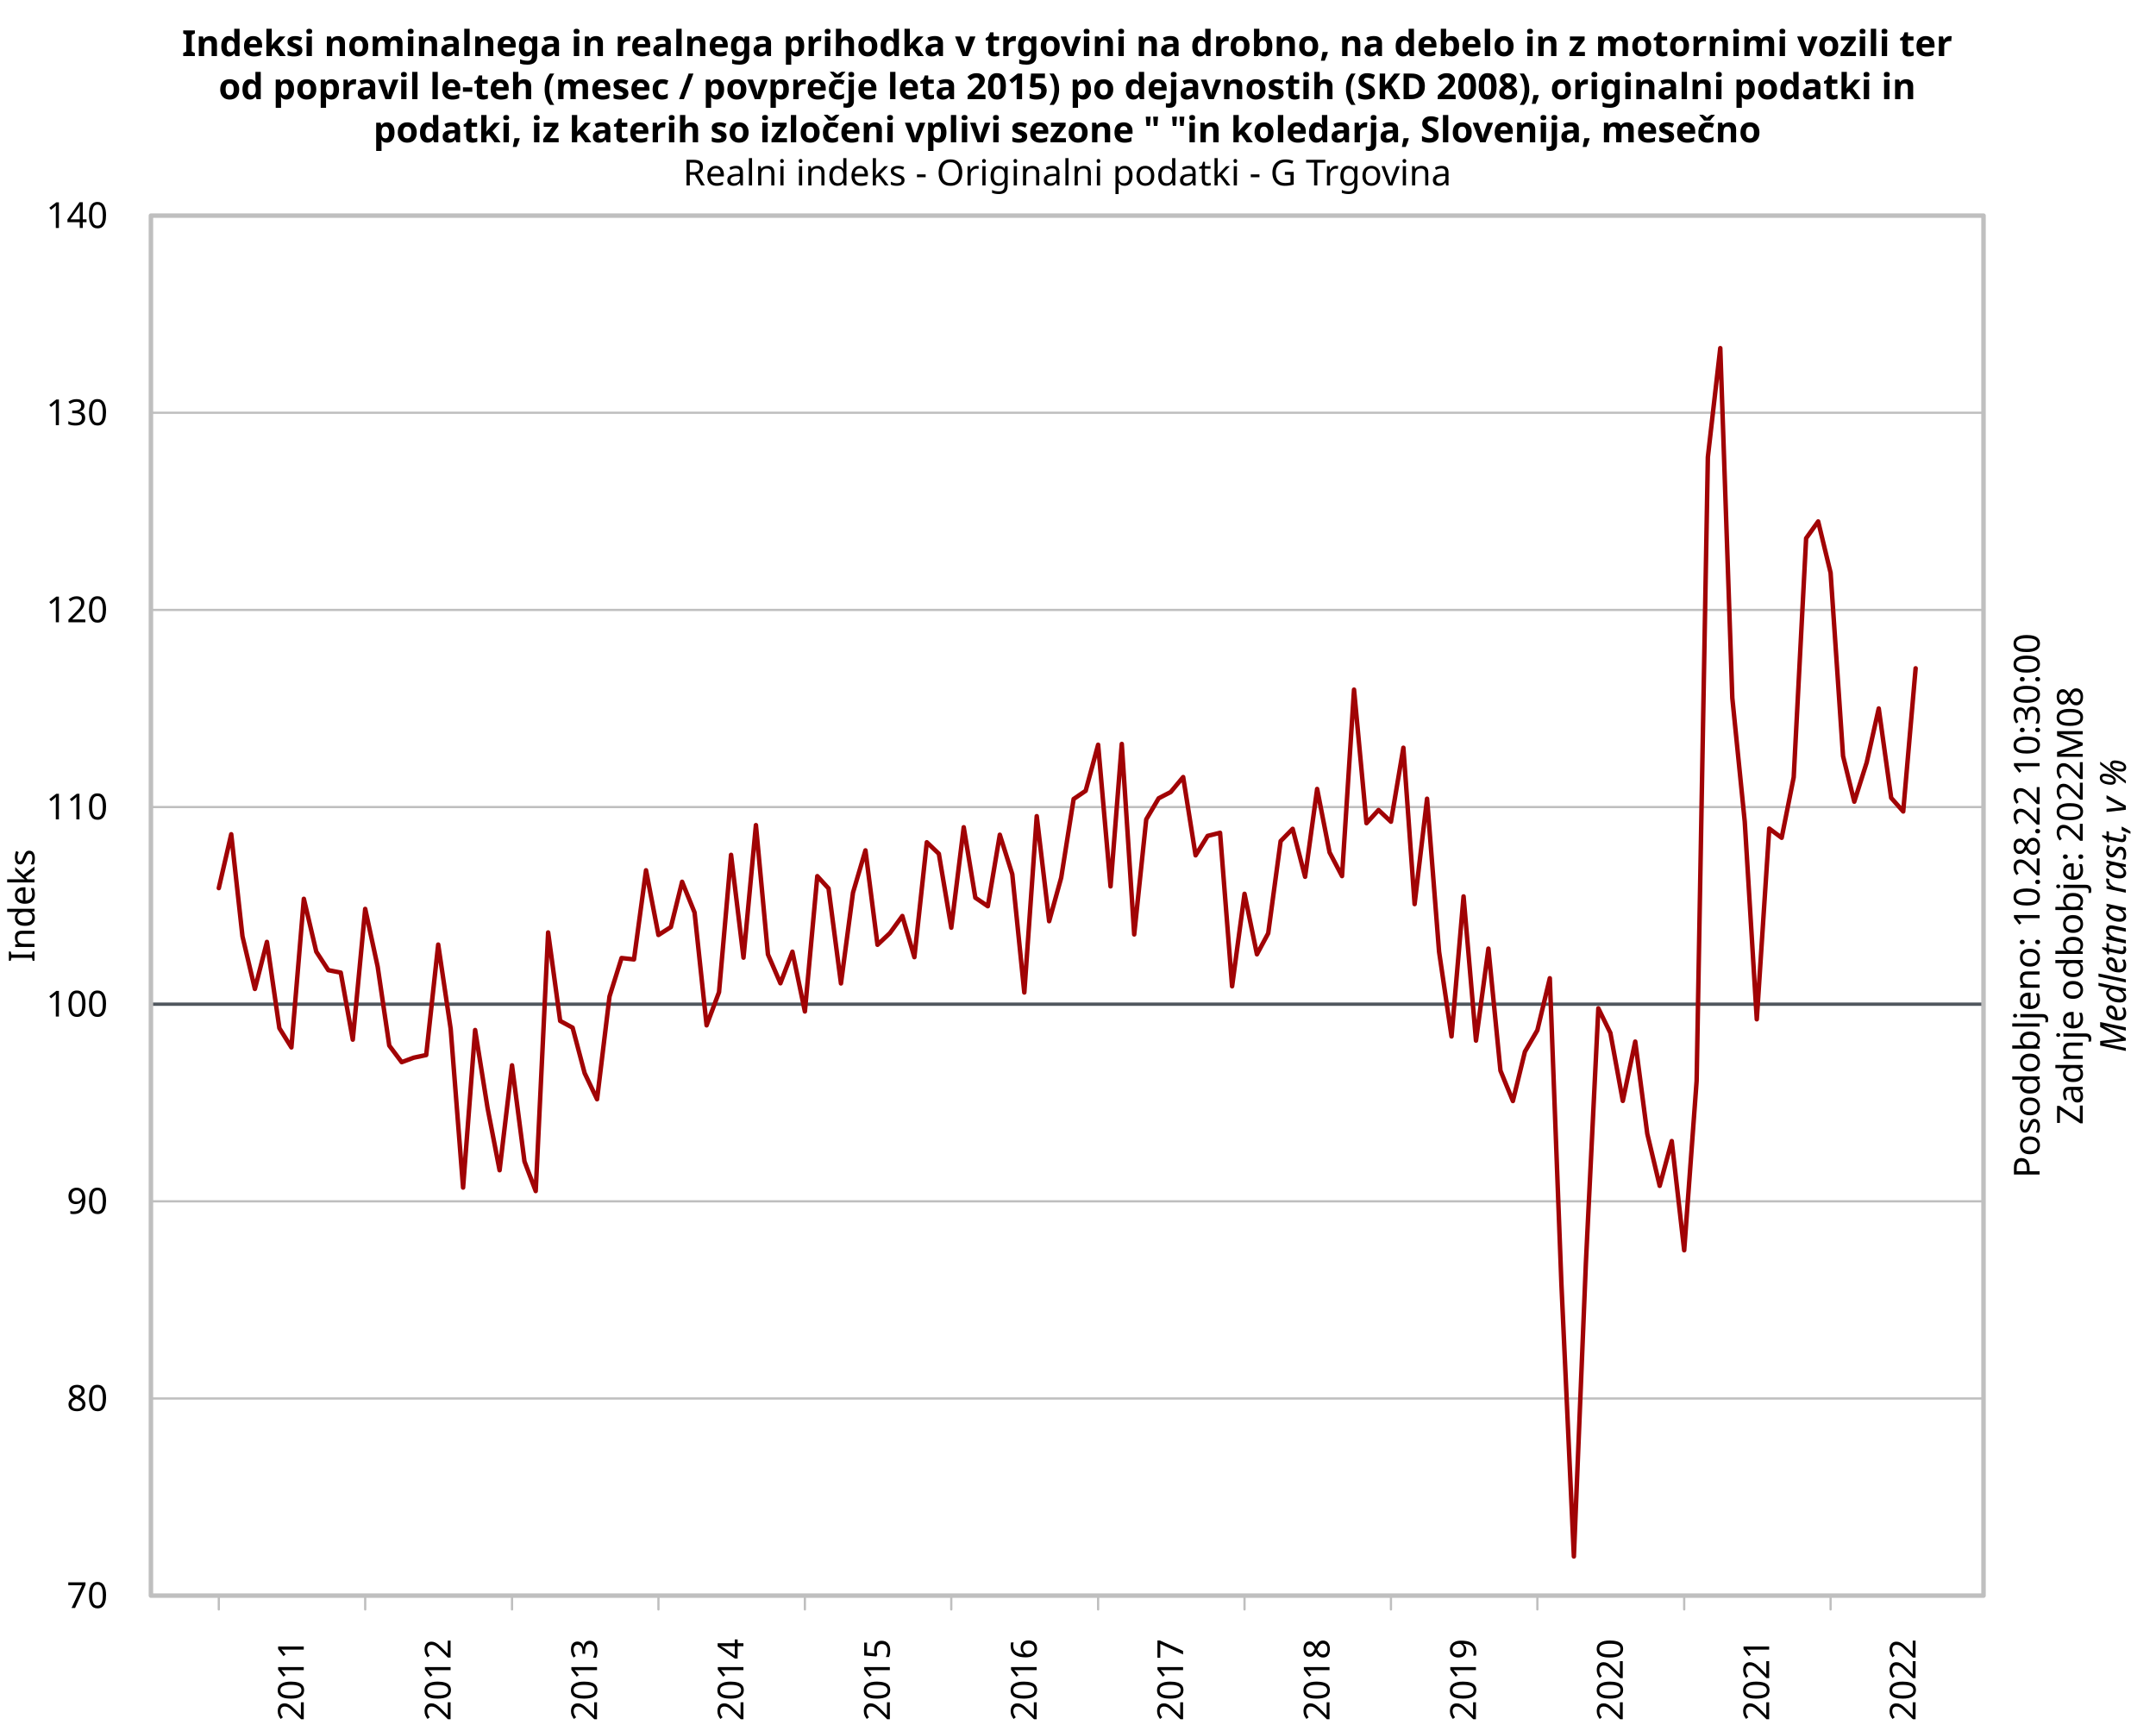
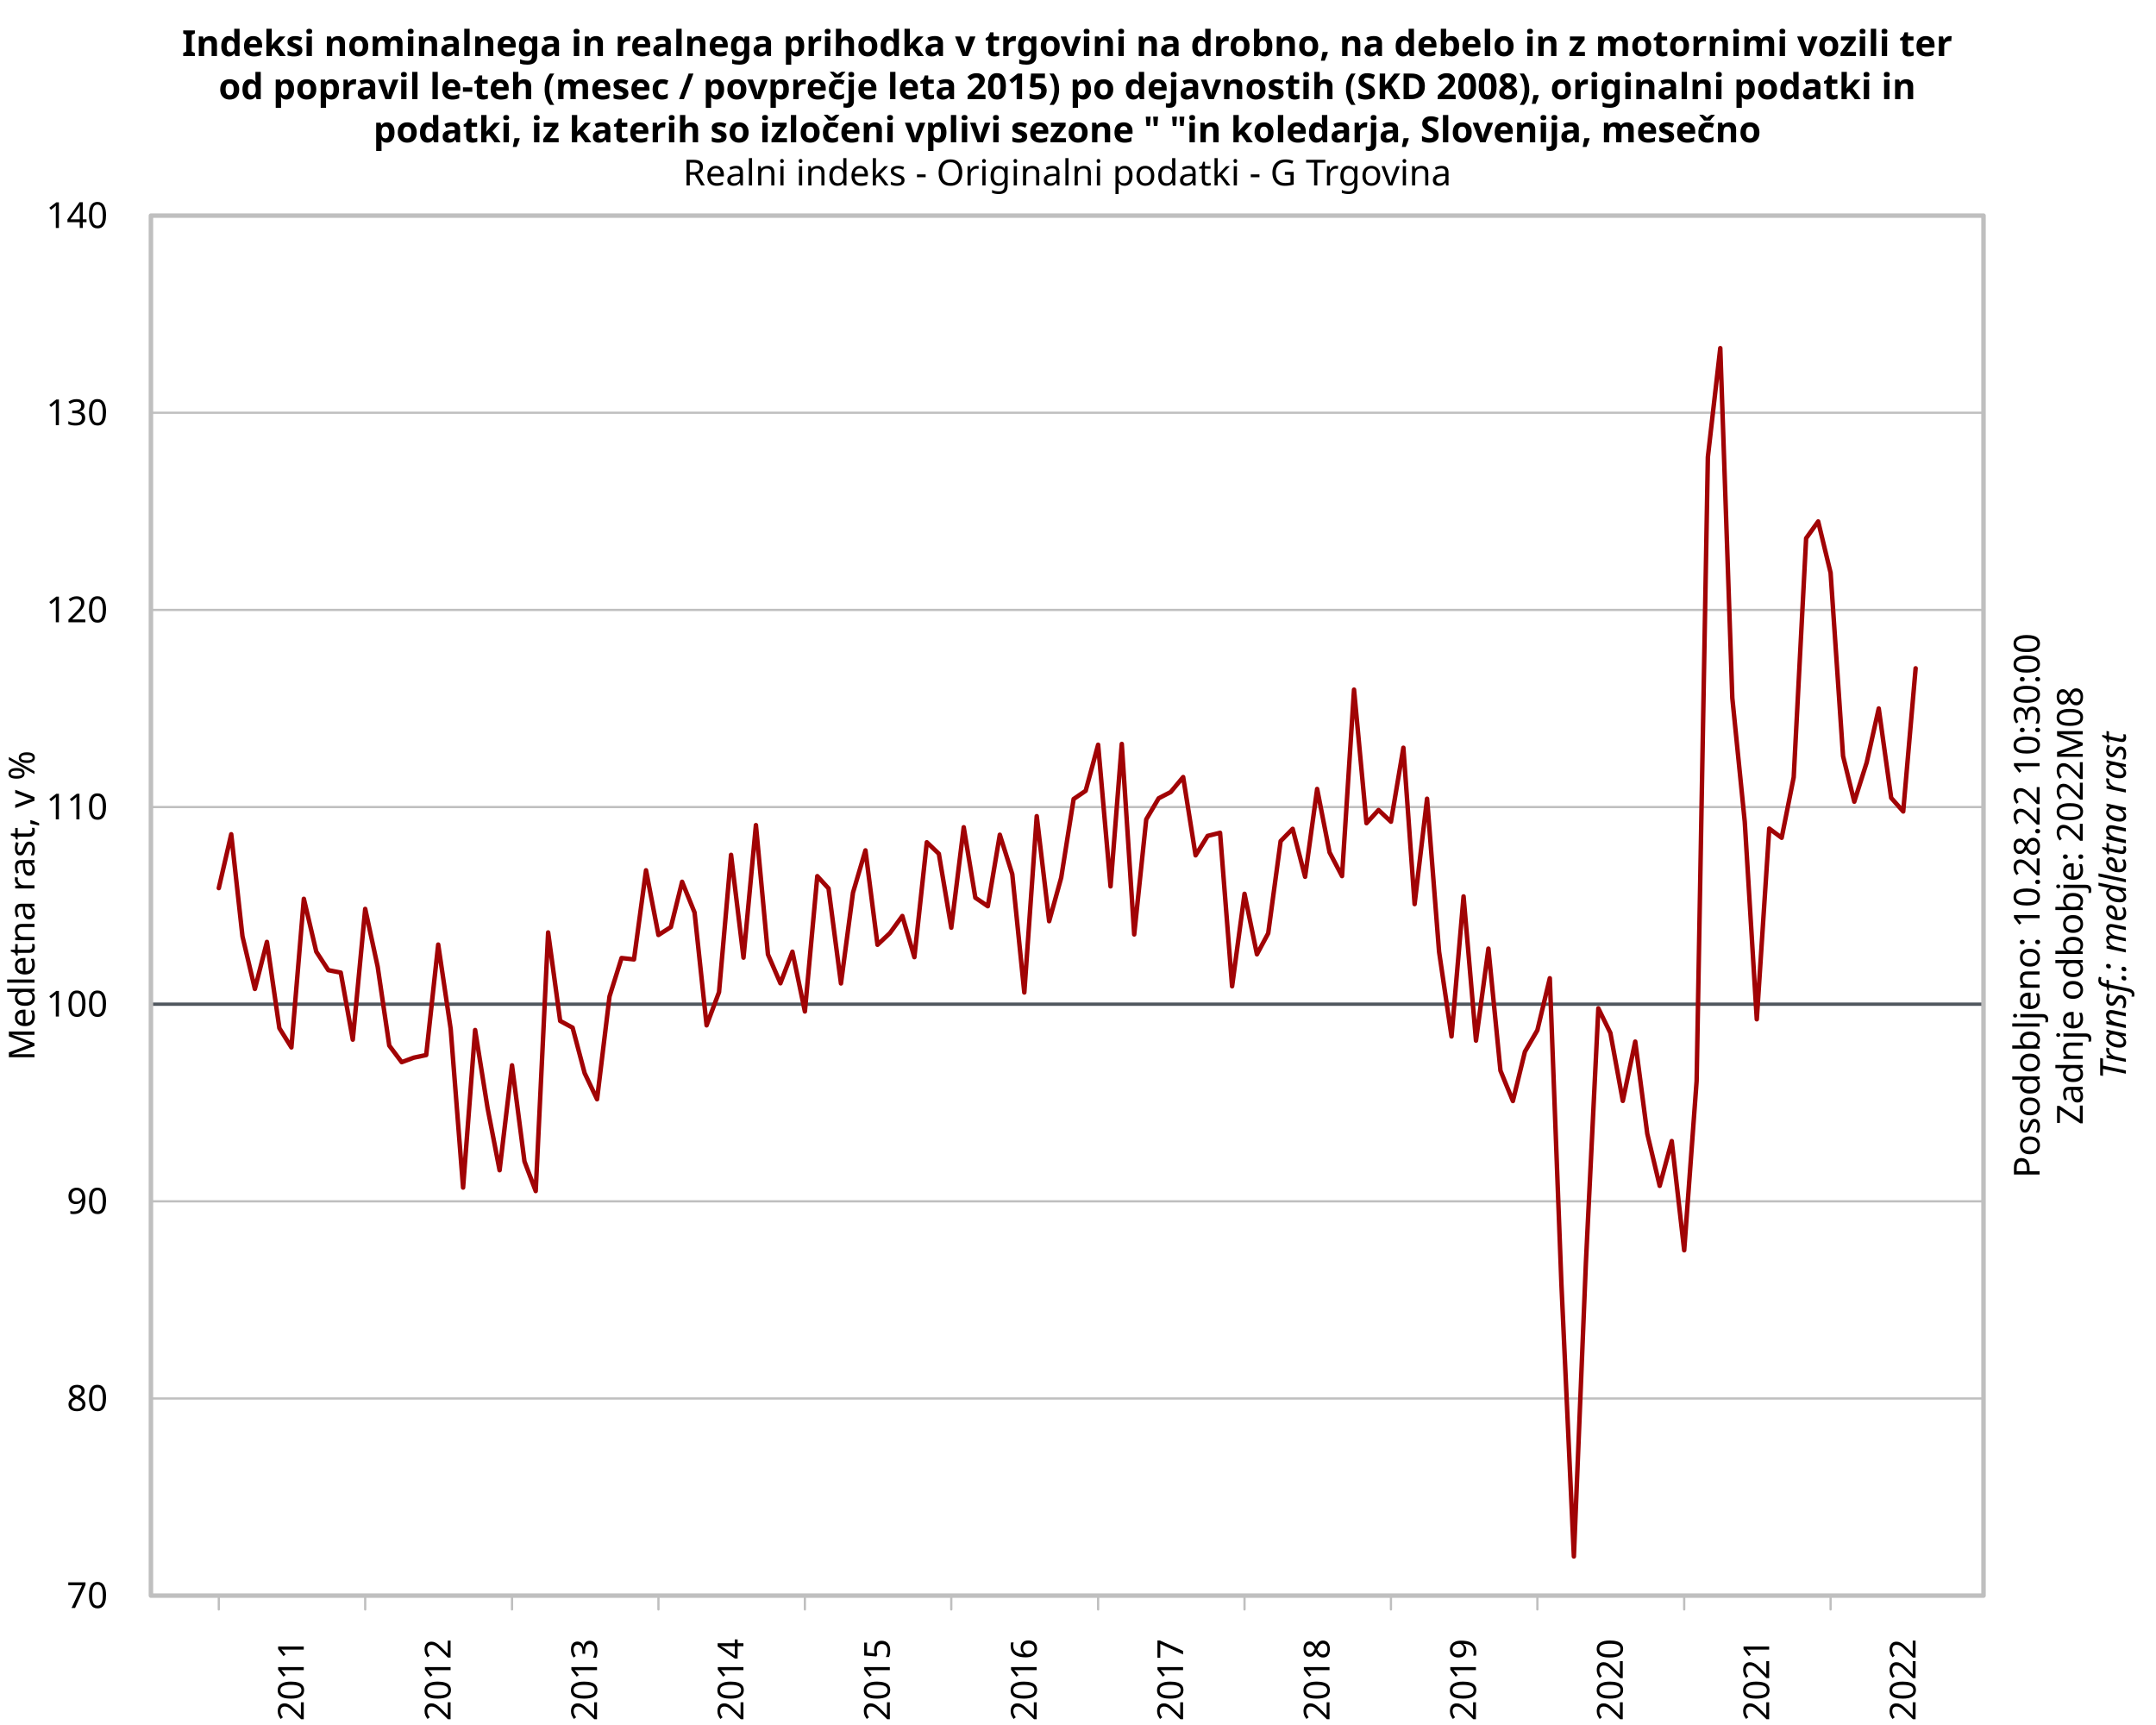
<svg xmlns="http://www.w3.org/2000/svg" class="svglite" data-engine-version="2.0" width="720.00pt" height="576.00pt" viewBox="0 0 720.00 576.00">
  <defs>
    <style type="text/css">
    .svglite line, .svglite polyline, .svglite polygon, .svglite path, .svglite rect, .svglite circle {
      fill: none;
      stroke: #000000;
      stroke-linecap: round;
      stroke-linejoin: round;
      stroke-miterlimit: 10.00;
    }
  </style>
  </defs>
  <rect width="100%" height="100%" style="stroke: none; fill: #FFFFFF;" />
  <defs>
    <clipPath id="cpMC4wMHw3MjAuMDB8MC4wMHw1NzYuMDA=">
      <rect x="0.00" y="0.00" width="720.00" height="576.00" />
    </clipPath>
  </defs>
  <g clip-path="url(#cpMC4wMHw3MjAuMDB8MC4wMHw1NzYuMDA=)">
</g>
  <defs>
    <clipPath id="cpNTAuNDB8NjYyLjQwfDcyLjAwfDUzMi44MA==">
      <rect x="50.40" y="72.00" width="612.00" height="460.80" />
    </clipPath>
  </defs>
  <g clip-path="url(#cpNTAuNDB8NjYyLjQwfDcyLjAwfDUzMi44MA==)">
    <line x1="50.40" y1="532.80" x2="662.40" y2="532.80" style="stroke-width: 0.75; stroke: #BFBFBF;" />
    <line x1="50.40" y1="466.97" x2="662.40" y2="466.97" style="stroke-width: 0.75; stroke: #BFBFBF;" />
    <line x1="50.40" y1="401.14" x2="662.40" y2="401.14" style="stroke-width: 0.75; stroke: #BFBFBF;" />
    <line x1="50.40" y1="335.31" x2="662.40" y2="335.31" style="stroke-width: 0.75; stroke: #BFBFBF;" />
    <line x1="50.40" y1="269.49" x2="662.40" y2="269.49" style="stroke-width: 0.75; stroke: #BFBFBF;" />
    <line x1="50.40" y1="203.66" x2="662.40" y2="203.66" style="stroke-width: 0.75; stroke: #BFBFBF;" />
    <line x1="50.40" y1="137.83" x2="662.40" y2="137.83" style="stroke-width: 0.75; stroke: #BFBFBF;" />
    <line x1="50.40" y1="72.00" x2="662.40" y2="72.00" style="stroke-width: 0.75; stroke: #BFBFBF;" />
  </g>
  <g clip-path="url(#cpMC4wMHw3MjAuMDB8MC4wMHw1NzYuMDA=)">
</g>
  <g clip-path="url(#cpNTAuNDB8NjYyLjQwfDcyLjAwfDUzMi44MA==)">
    <line x1="50.40" y1="335.31" x2="662.40" y2="335.31" style="stroke-width: 1.12; stroke: #50575E;" />
    <polyline points="73.07,296.55 77.22,278.57 80.97,312.64 85.12,330.22 89.14,314.52 93.30,343.32 97.31,349.74 101.47,300.13 105.62,317.77 109.64,323.95 113.79,324.76 117.81,347.15 121.96,303.50 126.12,322.77 130.00,349.14 134.15,354.67 138.17,353.17 142.33,352.29 146.34,315.41 150.50,343.53 154.65,396.54 158.67,343.94 162.82,369.97 166.84,390.76 170.99,355.73 175.15,387.81 178.90,397.71 183.05,311.36 187.07,340.90 191.22,343.15 195.24,358.34 199.39,367.05 203.55,332.73 207.57,319.90 211.72,320.36 215.74,290.60 219.89,312.20 224.04,309.55 227.79,294.44 231.95,304.70 235.97,342.37 240.12,331.29 244.14,285.44 248.29,319.77 252.44,275.52 256.46,318.69 260.62,328.33 264.63,317.79 268.79,337.74 272.94,292.56 276.69,296.66 280.84,328.38 284.86,298.06 289.02,283.95 293.04,315.48 297.19,311.57 301.34,305.86 305.36,319.61 309.51,281.24 313.53,285.08 317.68,309.77 321.84,276.23 325.72,299.76 329.88,302.60 333.89,278.73 338.05,291.90 342.07,331.40 346.22,272.53 350.37,307.60 354.39,293.07 358.54,266.80 362.56,264.06 366.72,248.68 370.87,295.96 374.62,248.41 378.77,312.02 382.79,273.60 386.94,266.56 390.96,264.47 395.12,259.47 399.27,285.61 403.29,279.12 407.44,278.08 411.46,329.33 415.61,298.46 419.76,318.66 423.52,311.64 427.67,280.86 431.69,276.76 435.84,292.77 439.86,263.44 444.01,284.62 448.17,292.54 452.18,230.28 456.34,274.87 460.36,270.47 464.51,274.38 468.66,249.68 472.41,301.89 476.57,266.70 480.58,317.77 484.74,346.07 488.76,299.32 492.91,347.47 497.06,316.75 501.08,357.49 505.23,367.65 509.25,351.17 513.41,344.00 517.56,326.65 521.44,428.80 525.60,519.72 529.62,421.48 533.77,336.70 537.79,344.92 541.94,367.61 546.09,347.80 550.11,378.56 554.26,395.97 558.28,381.02 562.44,417.48 566.59,360.96 570.34,152.66 574.49,116.25 578.51,233.07 582.66,274.38 586.68,340.35 590.84,276.67 594.99,279.75 599.01,259.53 603.16,179.74 607.18,174.12 611.33,191.26 615.49,252.46 619.24,267.69 623.39,254.60 627.41,236.57 631.56,266.42 635.58,270.96 639.73,223.16 " style="stroke-width: 1.50; stroke: #A10305;" />
  </g>
  <g clip-path="url(#cpMC4wMHw3MjAuMDB8MC4wMHw1NzYuMDA=)">
    <line x1="73.07" y1="532.80" x2="73.07" y2="537.41" style="stroke-width: 0.75; stroke: #BFBFBF;" />
    <line x1="121.96" y1="532.80" x2="121.96" y2="537.41" style="stroke-width: 0.75; stroke: #BFBFBF;" />
    <line x1="170.99" y1="532.80" x2="170.99" y2="537.41" style="stroke-width: 0.75; stroke: #BFBFBF;" />
    <line x1="219.89" y1="532.80" x2="219.89" y2="537.41" style="stroke-width: 0.75; stroke: #BFBFBF;" />
    <line x1="268.79" y1="532.80" x2="268.79" y2="537.41" style="stroke-width: 0.75; stroke: #BFBFBF;" />
    <line x1="317.68" y1="532.80" x2="317.68" y2="537.41" style="stroke-width: 0.75; stroke: #BFBFBF;" />
    <line x1="366.72" y1="532.80" x2="366.72" y2="537.41" style="stroke-width: 0.75; stroke: #BFBFBF;" />
    <line x1="415.61" y1="532.80" x2="415.61" y2="537.41" style="stroke-width: 0.75; stroke: #BFBFBF;" />
    <line x1="464.51" y1="532.80" x2="464.51" y2="537.41" style="stroke-width: 0.75; stroke: #BFBFBF;" />
    <line x1="513.41" y1="532.80" x2="513.41" y2="537.41" style="stroke-width: 0.75; stroke: #BFBFBF;" />
    <line x1="562.44" y1="532.80" x2="562.44" y2="537.41" style="stroke-width: 0.75; stroke: #BFBFBF;" />
    <line x1="611.33" y1="532.80" x2="611.33" y2="537.41" style="stroke-width: 0.75; stroke: #BFBFBF;" />
    <text transform="translate(101.44,547.20) rotate(-90)" text-anchor="end" style="font-size: 12.00px; font-family: sans;" textLength="26.70px" lengthAdjust="spacingAndGlyphs">2011</text>
    <text transform="translate(150.47,547.20) rotate(-90)" text-anchor="end" style="font-size: 12.00px; font-family: sans;" textLength="26.70px" lengthAdjust="spacingAndGlyphs">2012</text>
    <text transform="translate(199.37,547.20) rotate(-90)" text-anchor="end" style="font-size: 12.00px; font-family: sans;" textLength="26.70px" lengthAdjust="spacingAndGlyphs">2013</text>
    <text transform="translate(248.27,547.20) rotate(-90)" text-anchor="end" style="font-size: 12.00px; font-family: sans;" textLength="26.70px" lengthAdjust="spacingAndGlyphs">2014</text>
    <text transform="translate(297.16,547.20) rotate(-90)" text-anchor="end" style="font-size: 12.00px; font-family: sans;" textLength="26.70px" lengthAdjust="spacingAndGlyphs">2015</text>
    <text transform="translate(346.20,547.20) rotate(-90)" text-anchor="end" style="font-size: 12.00px; font-family: sans;" textLength="26.70px" lengthAdjust="spacingAndGlyphs">2016</text>
    <text transform="translate(395.09,547.20) rotate(-90)" text-anchor="end" style="font-size: 12.00px; font-family: sans;" textLength="26.70px" lengthAdjust="spacingAndGlyphs">2017</text>
    <text transform="translate(443.99,547.20) rotate(-90)" text-anchor="end" style="font-size: 12.00px; font-family: sans;" textLength="26.70px" lengthAdjust="spacingAndGlyphs">2018</text>
    <text transform="translate(492.89,547.20) rotate(-90)" text-anchor="end" style="font-size: 12.00px; font-family: sans;" textLength="26.70px" lengthAdjust="spacingAndGlyphs">2019</text>
    <text transform="translate(541.92,547.20) rotate(-90)" text-anchor="end" style="font-size: 12.00px; font-family: sans;" textLength="26.70px" lengthAdjust="spacingAndGlyphs">2020</text>
    <text transform="translate(590.81,547.20) rotate(-90)" text-anchor="end" style="font-size: 12.00px; font-family: sans;" textLength="26.70px" lengthAdjust="spacingAndGlyphs">2021</text>
    <text transform="translate(639.71,547.20) rotate(-90)" text-anchor="end" style="font-size: 12.00px; font-family: sans;" textLength="26.70px" lengthAdjust="spacingAndGlyphs">2022</text>
    <text x="36.00" y="536.93" text-anchor="end" style="font-size: 12.00px; font-family: sans;" textLength="13.35px" lengthAdjust="spacingAndGlyphs">70</text>
    <text x="36.00" y="471.10" text-anchor="end" style="font-size: 12.00px; font-family: sans;" textLength="13.35px" lengthAdjust="spacingAndGlyphs">80</text>
    <text x="36.00" y="405.27" text-anchor="end" style="font-size: 12.00px; font-family: sans;" textLength="13.35px" lengthAdjust="spacingAndGlyphs">90</text>
    <text x="36.00" y="339.44" text-anchor="end" style="font-size: 12.00px; font-family: sans;" textLength="20.02px" lengthAdjust="spacingAndGlyphs">100</text>
    <text x="36.00" y="273.61" text-anchor="end" style="font-size: 12.00px; font-family: sans;" textLength="20.02px" lengthAdjust="spacingAndGlyphs">110</text>
    <text x="36.00" y="207.79" text-anchor="end" style="font-size: 12.00px; font-family: sans;" textLength="20.02px" lengthAdjust="spacingAndGlyphs">120</text>
    <text x="36.00" y="141.96" text-anchor="end" style="font-size: 12.00px; font-family: sans;" textLength="20.02px" lengthAdjust="spacingAndGlyphs">130</text>
    <text x="36.00" y="76.13" text-anchor="end" style="font-size: 12.00px; font-family: sans;" textLength="20.02px" lengthAdjust="spacingAndGlyphs">140</text>
    <polygon points="50.40,532.80 662.40,532.80 662.40,72.00 50.40,72.00 " style="stroke-width: 1.50; stroke: #BFBFBF; fill: none;" />
    <text x="356.40" y="18.72" text-anchor="middle" style="font-size: 12.00px; font-weight: bold; font-family: sans;" textLength="515.67px" lengthAdjust="spacingAndGlyphs">Indeksi nominalnega in realnega prihodka v trgovini na drobno, na debelo in z motornimi vozili ter</text>
    <text x="356.40" y="33.12" text-anchor="middle" style="font-size: 12.00px; font-weight: bold; font-family: sans;" textLength="509.67px" lengthAdjust="spacingAndGlyphs">od popravil le-teh (mesec / povprečje leta 2015) po dejavnostih (SKD 2008), originalni podatki in</text>
    <text x="356.40" y="47.52" text-anchor="middle" style="font-size: 12.00px; font-weight: bold; font-family: sans;" textLength="412.12px" lengthAdjust="spacingAndGlyphs">podatki, iz katerih so izločeni vplivi sezone " "in koledarja, Slovenija, mesečno</text>
    <text x="356.40" y="61.92" text-anchor="middle" style="font-size: 12.00px; font-family: sans;" textLength="245.46px" lengthAdjust="spacingAndGlyphs">Realni indeks - Originalni podatki - G Trgovina</text>
-     <text transform="translate(11.52,302.40) rotate(-90)" text-anchor="middle" style="font-size: 12.00px; font-family: sans;" textLength="35.37px" lengthAdjust="spacingAndGlyphs">Indeks</text>
+     <text transform="translate(11.52,302.40) rotate(-90)" text-anchor="middle" style="font-size: 12.00px; font-family: sans;" textLength="99.39px" lengthAdjust="spacingAndGlyphs">Medletna rast, v %</text>
    <text transform="translate(681.12,302.40) rotate(-90)" text-anchor="middle" style="font-size: 12.00px; font-family: sans;" textLength="176.16px" lengthAdjust="spacingAndGlyphs">Posodobljeno: 10.28.22 10:30:00</text>
    <text transform="translate(695.52,302.40) rotate(-90)" text-anchor="middle" style="font-size: 12.00px; font-family: sans;" textLength="139.45px" lengthAdjust="spacingAndGlyphs">Zadnje odbobje: 2022M08</text>
-     <text transform="translate(709.92,302.40) rotate(-90)" text-anchor="middle" style="font-size: 12.00px; font-style: italic; font-family: sans;" textLength="99.39px" lengthAdjust="spacingAndGlyphs">Medletna rast, v %</text>
+     <text transform="translate(709.92,302.40) rotate(-90)" text-anchor="middle" style="font-size: 12.00px; font-style: italic; font-family: sans;" textLength="116.73px" lengthAdjust="spacingAndGlyphs">Transf.: medletna rast</text>
  </g>
</svg>
